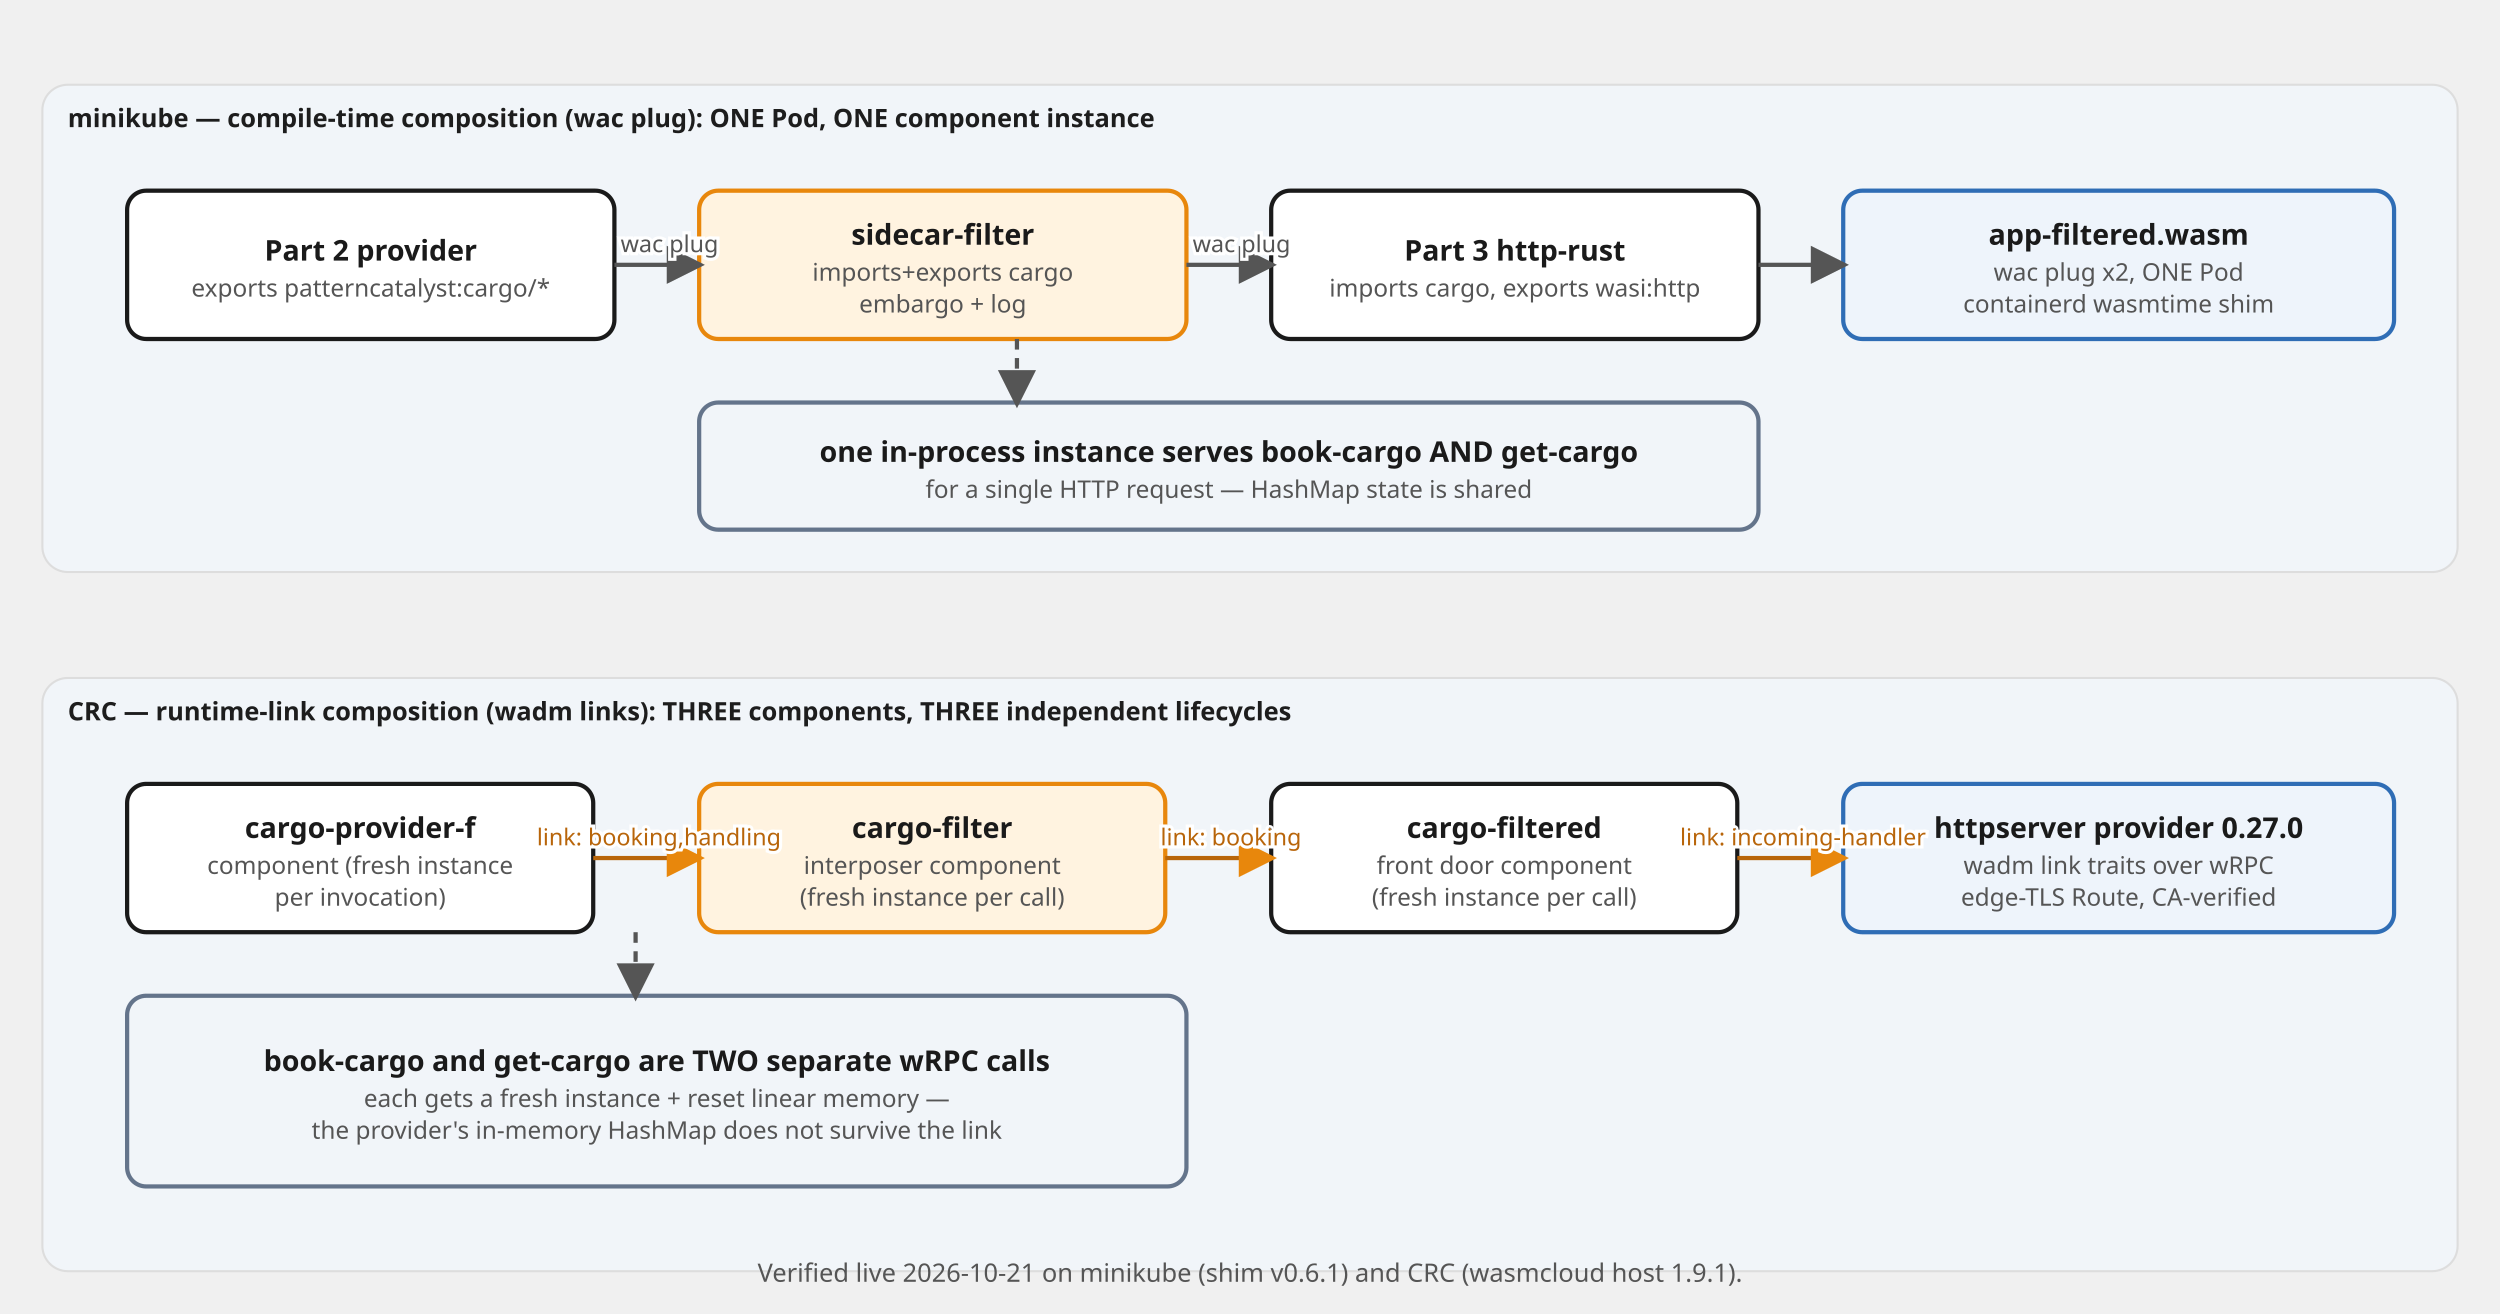
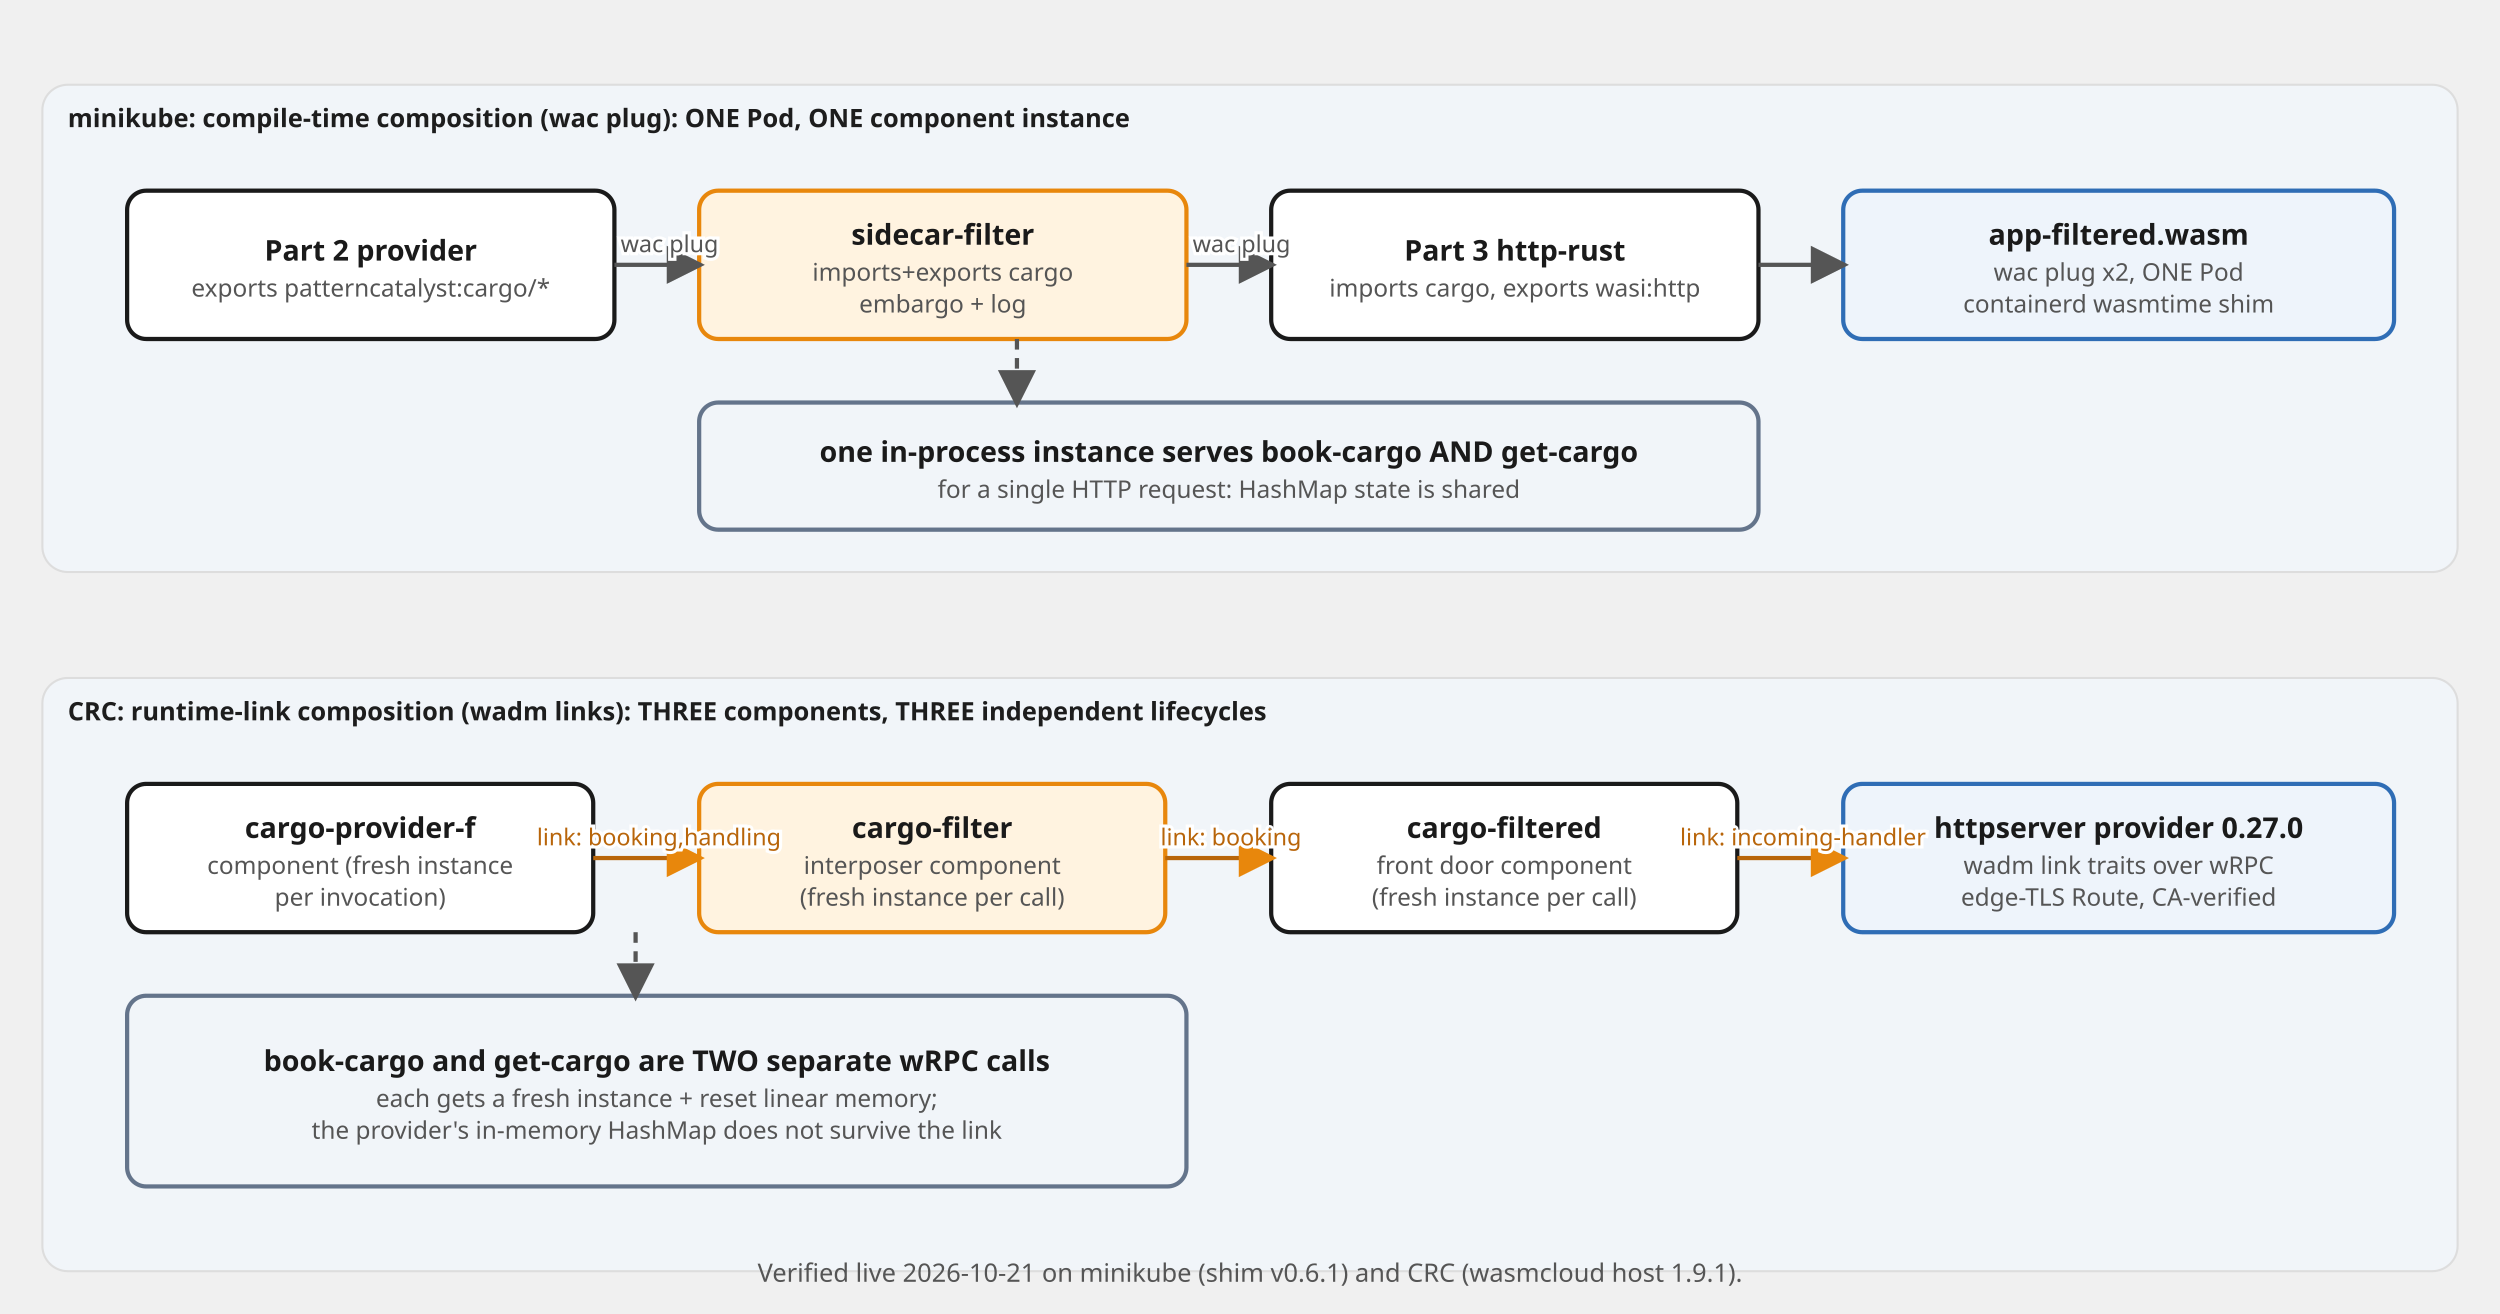
<svg xmlns="http://www.w3.org/2000/svg" viewBox="0 0 1180 620" font-family="'Red Hat Text', system-ui, sans-serif" role="img">
  <defs>
    <marker id="a" viewBox="0 0 10 10" refX="8.5" refY="5" markerWidth="9" markerHeight="9" orient="auto-start-reverse">
      <path d="M0,0 L10,5 L0,10 z" fill="#555" />
    </marker>
    <marker id="am" viewBox="0 0 10 10" refX="8.5" refY="5" markerWidth="9" markerHeight="9" orient="auto-start-reverse">
      <path d="M0,0 L10,5 L0,10 z" fill="#e8870c" />
    </marker>
  </defs>
  <rect x="20" y="40" width="1140" height="230" rx="12" fill="#f1f5f9" stroke="#ddd" />
-   <text x="32" y="60" font-size="12" font-weight="700" fill="#1d1d1d">minikube — compile-time composition (wac plug): ONE Pod, ONE component instance</text>
+   <text x="32" y="60" font-size="12" font-weight="700" fill="#1d1d1d">minikube: compile-time composition (wac plug): ONE Pod, ONE component instance</text>
  <rect x="20" y="320" width="1140" height="280" rx="12" fill="#f1f5f9" stroke="#ddd" />
-   <text x="32" y="340" font-size="12" font-weight="700" fill="#1d1d1d">CRC — runtime-link composition (wadm links): THREE components, THREE independent lifecycles</text>
+   <text x="32" y="340" font-size="12" font-weight="700" fill="#1d1d1d">CRC: runtime-link composition (wadm links): THREE components, THREE independent lifecycles</text>
  <rect x="60" y="90" width="230" height="70" rx="9" fill="#ffffff" stroke="#1a1a1a" stroke-width="2" />
  <text x="175.0" y="123.0" font-size="13.5" font-weight="700" fill="#1a1a1a" text-anchor="middle">Part 2 provider</text>
  <text x="175.0" y="140.0" font-size="11.5" fill="#555555" text-anchor="middle">exports patterncatalyst:cargo/*</text>
  <rect x="330" y="90" width="230" height="70" rx="9" fill="#fff3e0" stroke="#e8870c" stroke-width="2" />
  <text x="445.0" y="115.5" font-size="13.5" font-weight="700" fill="#1a1a1a" text-anchor="middle">sidecar-filter</text>
  <text x="445.0" y="132.5" font-size="11.5" fill="#555555" text-anchor="middle">imports+exports cargo</text>
  <text x="445.0" y="147.5" font-size="11.5" fill="#555555" text-anchor="middle">embargo + log</text>
  <rect x="600" y="90" width="230" height="70" rx="9" fill="#ffffff" stroke="#1a1a1a" stroke-width="2" />
  <text x="715.0" y="123.0" font-size="13.5" font-weight="700" fill="#1a1a1a" text-anchor="middle">Part 3 http-rust</text>
  <text x="715.0" y="140.0" font-size="11.5" fill="#555555" text-anchor="middle">imports cargo, exports wasi:http</text>
  <rect x="870" y="90" width="260" height="70" rx="9" fill="#eef4fb" stroke="#2f6db5" stroke-width="2" />
  <text x="1000.0" y="115.5" font-size="13.5" font-weight="700" fill="#1a1a1a" text-anchor="middle">app-filtered.wasm</text>
  <text x="1000.0" y="132.5" font-size="11.5" fill="#555555" text-anchor="middle">wac plug x2, ONE Pod</text>
  <text x="1000.0" y="147.5" font-size="11.5" fill="#555555" text-anchor="middle">containerd wasmtime shim</text>
  <rect x="330" y="190" width="500" height="60" rx="9" fill="#f1f5f9" stroke="#64748b" stroke-width="2" />
  <text x="580.0" y="218.0" font-size="13.5" font-weight="700" fill="#1a1a1a" text-anchor="middle">one in-process instance serves book-cargo AND get-cargo</text>
-   <text x="580.0" y="235.0" font-size="11.5" fill="#555555" text-anchor="middle">for a single HTTP request — HashMap state is shared</text>
+   <text x="580.0" y="235.0" font-size="11.5" fill="#555555" text-anchor="middle">for a single HTTP request: HashMap state is shared</text>
  <rect x="60" y="370" width="220" height="70" rx="9" fill="#ffffff" stroke="#1a1a1a" stroke-width="2" />
  <text x="170.0" y="395.5" font-size="13.5" font-weight="700" fill="#1a1a1a" text-anchor="middle">cargo-provider-f</text>
  <text x="170.0" y="412.5" font-size="11.5" fill="#555555" text-anchor="middle">component (fresh instance</text>
  <text x="170.0" y="427.5" font-size="11.5" fill="#555555" text-anchor="middle">per invocation)</text>
  <rect x="330" y="370" width="220" height="70" rx="9" fill="#fff3e0" stroke="#e8870c" stroke-width="2" />
  <text x="440.0" y="395.5" font-size="13.5" font-weight="700" fill="#1a1a1a" text-anchor="middle">cargo-filter</text>
  <text x="440.0" y="412.5" font-size="11.5" fill="#555555" text-anchor="middle">interposer component</text>
  <text x="440.0" y="427.5" font-size="11.5" fill="#555555" text-anchor="middle">(fresh instance per call)</text>
  <rect x="600" y="370" width="220" height="70" rx="9" fill="#ffffff" stroke="#1a1a1a" stroke-width="2" />
  <text x="710.0" y="395.5" font-size="13.5" font-weight="700" fill="#1a1a1a" text-anchor="middle">cargo-filtered</text>
  <text x="710.0" y="412.5" font-size="11.5" fill="#555555" text-anchor="middle">front door component</text>
  <text x="710.0" y="427.5" font-size="11.5" fill="#555555" text-anchor="middle">(fresh instance per call)</text>
  <rect x="870" y="370" width="260" height="70" rx="9" fill="#eef4fb" stroke="#2f6db5" stroke-width="2" />
  <text x="1000.0" y="395.5" font-size="13.5" font-weight="700" fill="#1a1a1a" text-anchor="middle">httpserver provider 0.27.0</text>
  <text x="1000.0" y="412.5" font-size="11.5" fill="#555555" text-anchor="middle">wadm link traits over wRPC</text>
  <text x="1000.0" y="427.5" font-size="11.5" fill="#555555" text-anchor="middle">edge-TLS Route, CA-verified</text>
  <rect x="60" y="470" width="500" height="90" rx="9" fill="#f1f5f9" stroke="#64748b" stroke-width="2" />
  <text x="310.0" y="505.5" font-size="13.5" font-weight="700" fill="#1a1a1a" text-anchor="middle">book-cargo and get-cargo are TWO separate wRPC calls</text>
-   <text x="310.0" y="522.5" font-size="11.5" fill="#555555" text-anchor="middle">each gets a fresh instance + reset linear memory —</text>
+   <text x="310.0" y="522.5" font-size="11.5" fill="#555555" text-anchor="middle">each gets a fresh instance + reset linear memory;</text>
  <text x="310.0" y="537.5" font-size="11.5" fill="#555555" text-anchor="middle">the provider's in-memory HashMap does not survive the link</text>
  <path d="M290,125 L330,125" fill="none" stroke="#555" stroke-width="2" marker-end="url(#a)" />
  <text x="316.0" y="119.0" font-size="11" fill="#ffffff" stroke="#ffffff" stroke-width="3" paint-order="stroke" text-anchor="middle">wac plug</text>
  <text x="316.0" y="119.0" font-size="11" fill="#555" text-anchor="middle">wac plug</text>
  <path d="M560,125 L600,125" fill="none" stroke="#555" stroke-width="2" marker-end="url(#a)" />
  <text x="586.0" y="119.0" font-size="11" fill="#ffffff" stroke="#ffffff" stroke-width="3" paint-order="stroke" text-anchor="middle">wac plug</text>
  <text x="586.0" y="119.0" font-size="11" fill="#555" text-anchor="middle">wac plug</text>
  <path d="M830,125 L870,125" fill="none" stroke="#555" stroke-width="2" marker-end="url(#a)" />
  <path d="M480,160 L480,190" fill="none" stroke="#555" stroke-width="2" stroke-dasharray="5 4" marker-end="url(#a)" />
  <path d="M280,405 L330,405" fill="none" stroke="#b8650a" stroke-width="2" marker-end="url(#am)" />
  <text x="311.0" y="399.0" font-size="11" fill="#ffffff" stroke="#ffffff" stroke-width="3" paint-order="stroke" text-anchor="middle">link: booking,handling</text>
  <text x="311.0" y="399.0" font-size="11" fill="#b8650a" text-anchor="middle">link: booking,handling</text>
  <path d="M550,405 L600,405" fill="none" stroke="#b8650a" stroke-width="2" marker-end="url(#am)" />
  <text x="581.0" y="399.0" font-size="11" fill="#ffffff" stroke="#ffffff" stroke-width="3" paint-order="stroke" text-anchor="middle">link: booking</text>
  <text x="581.0" y="399.0" font-size="11" fill="#b8650a" text-anchor="middle">link: booking</text>
  <path d="M820,405 L870,405" fill="none" stroke="#b8650a" stroke-width="2" marker-end="url(#am)" />
  <text x="851.0" y="399.0" font-size="11" fill="#ffffff" stroke="#ffffff" stroke-width="3" paint-order="stroke" text-anchor="middle">link: incoming-handler</text>
  <text x="851.0" y="399.0" font-size="11" fill="#b8650a" text-anchor="middle">link: incoming-handler</text>
  <path d="M300,440 L300,470" fill="none" stroke="#555" stroke-width="2" stroke-dasharray="5 4" marker-end="url(#a)" />
  <text x="590" y="605" font-size="12" fill="#555555" text-anchor="middle">Verified live 2026-10-21 on minikube (shim v0.6.1) and CRC (wasmcloud host 1.9.1).</text>
</svg>
